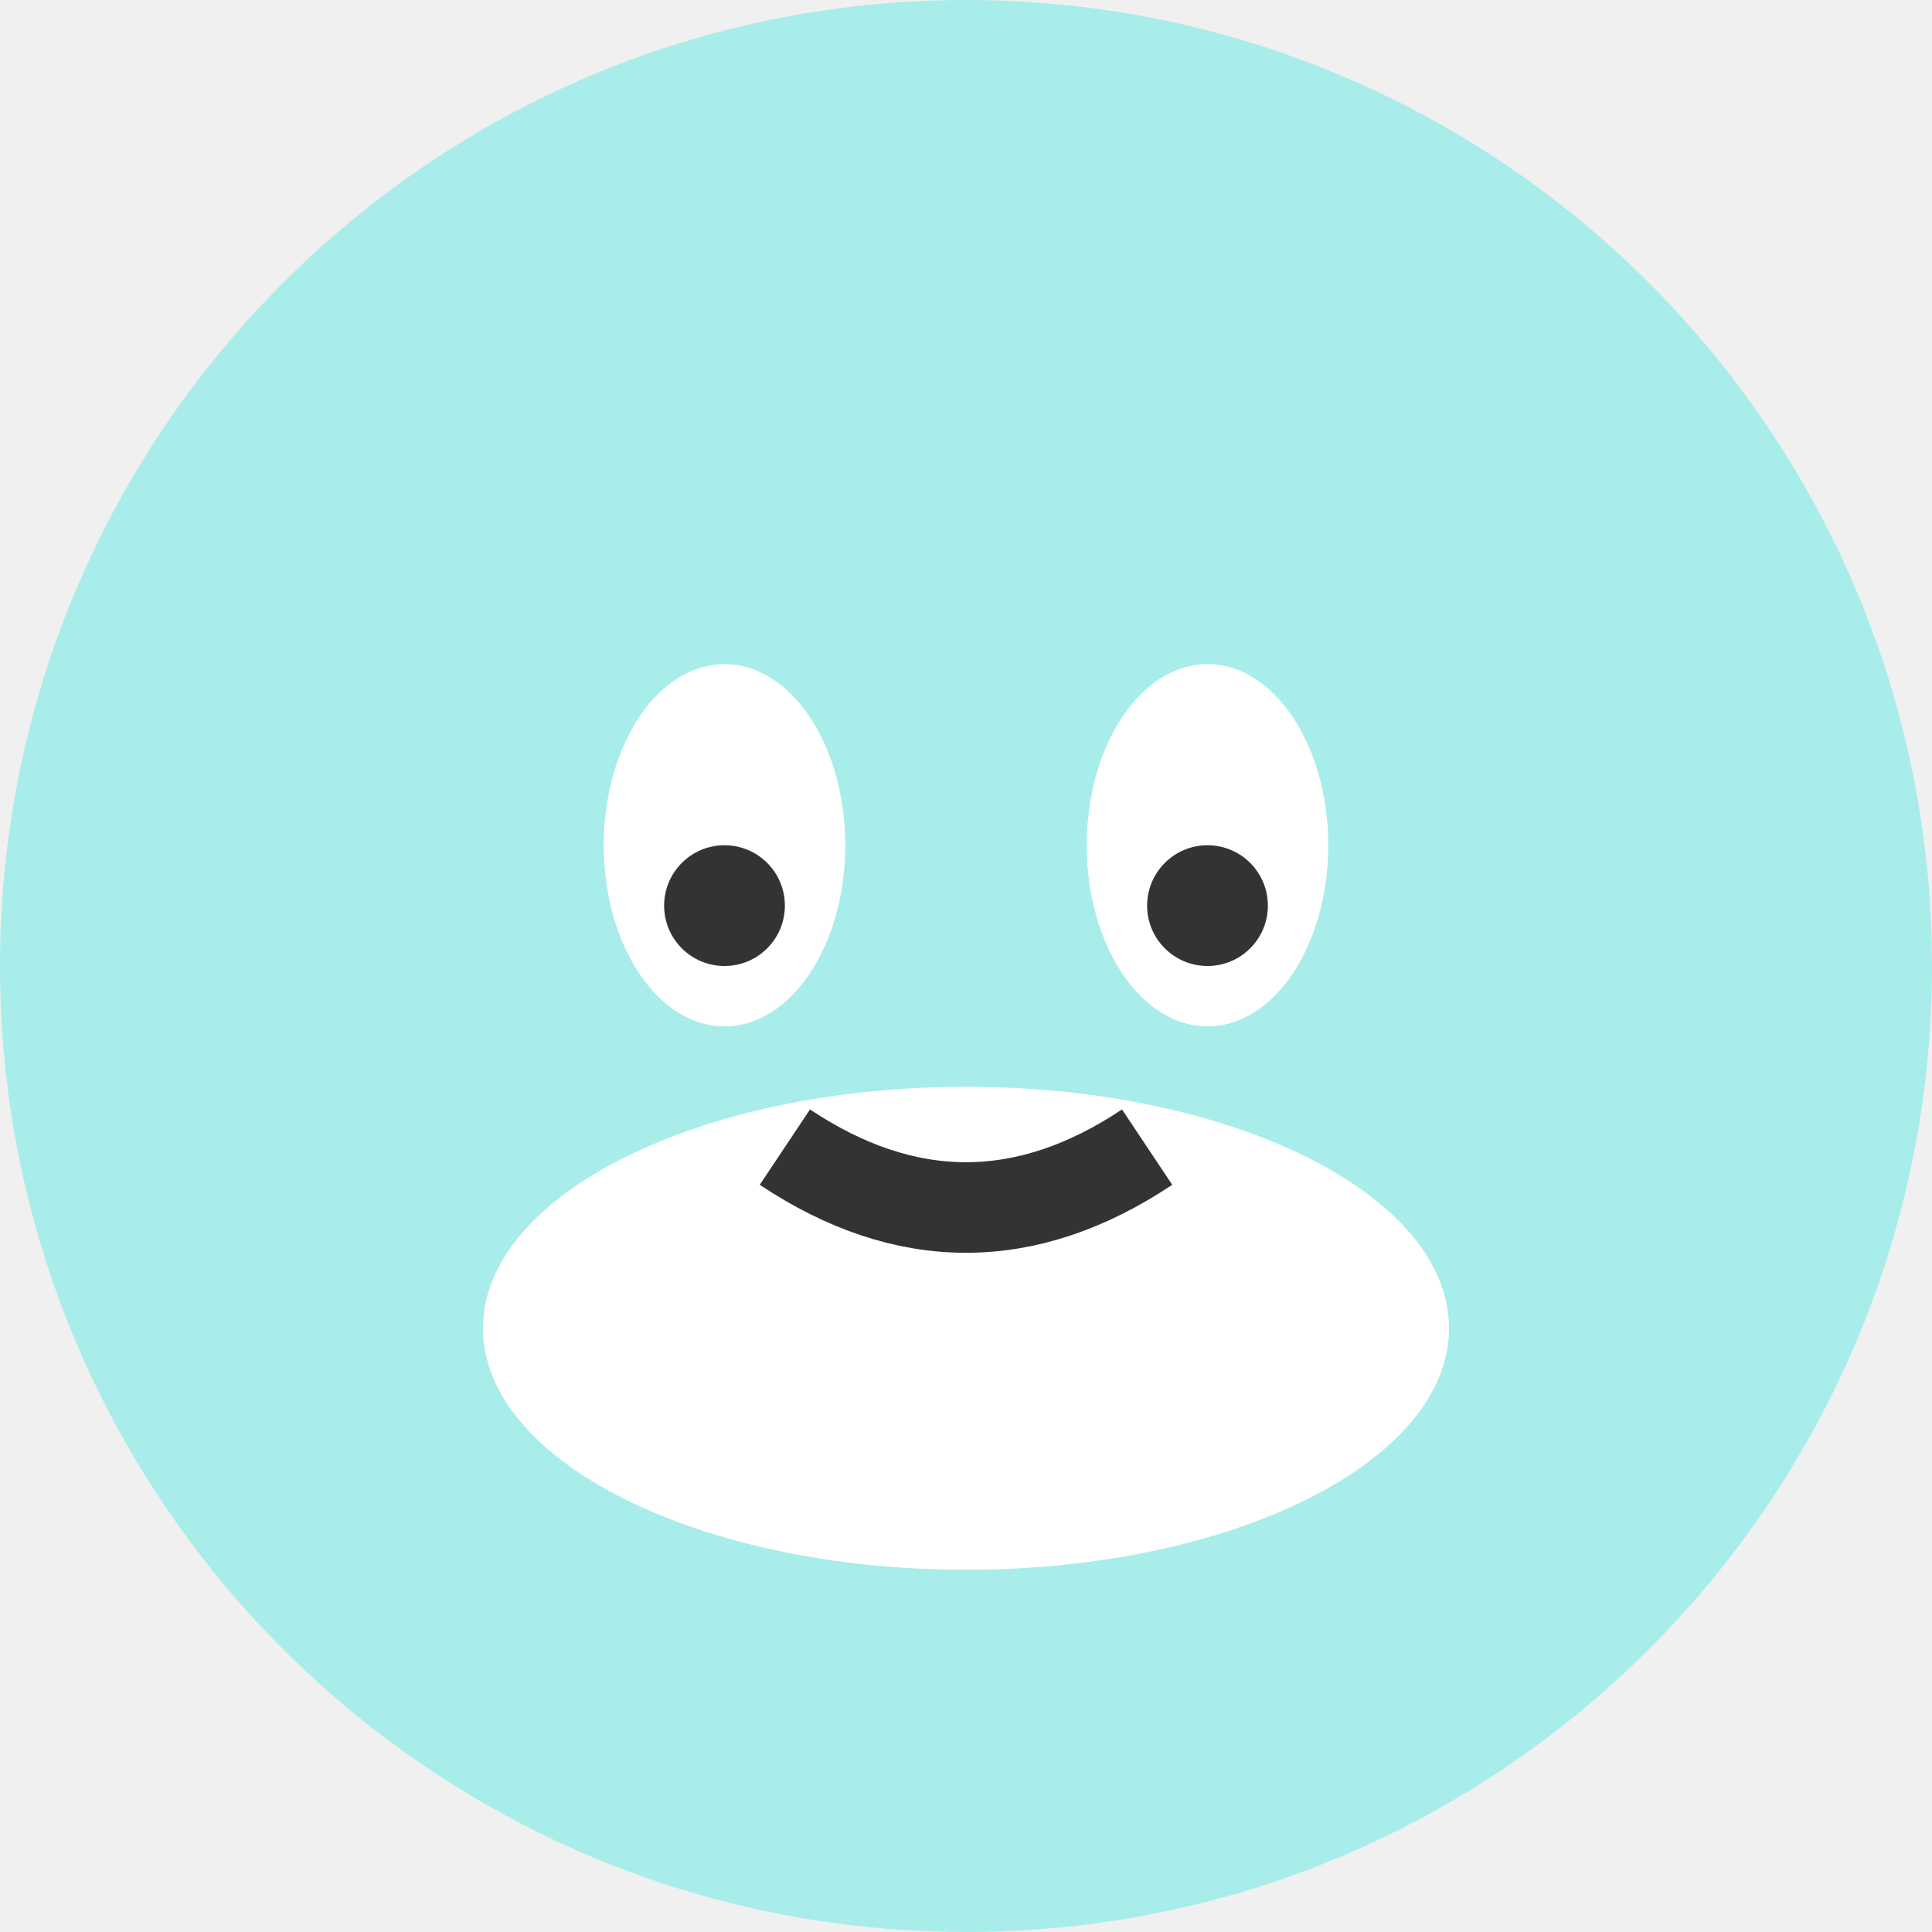
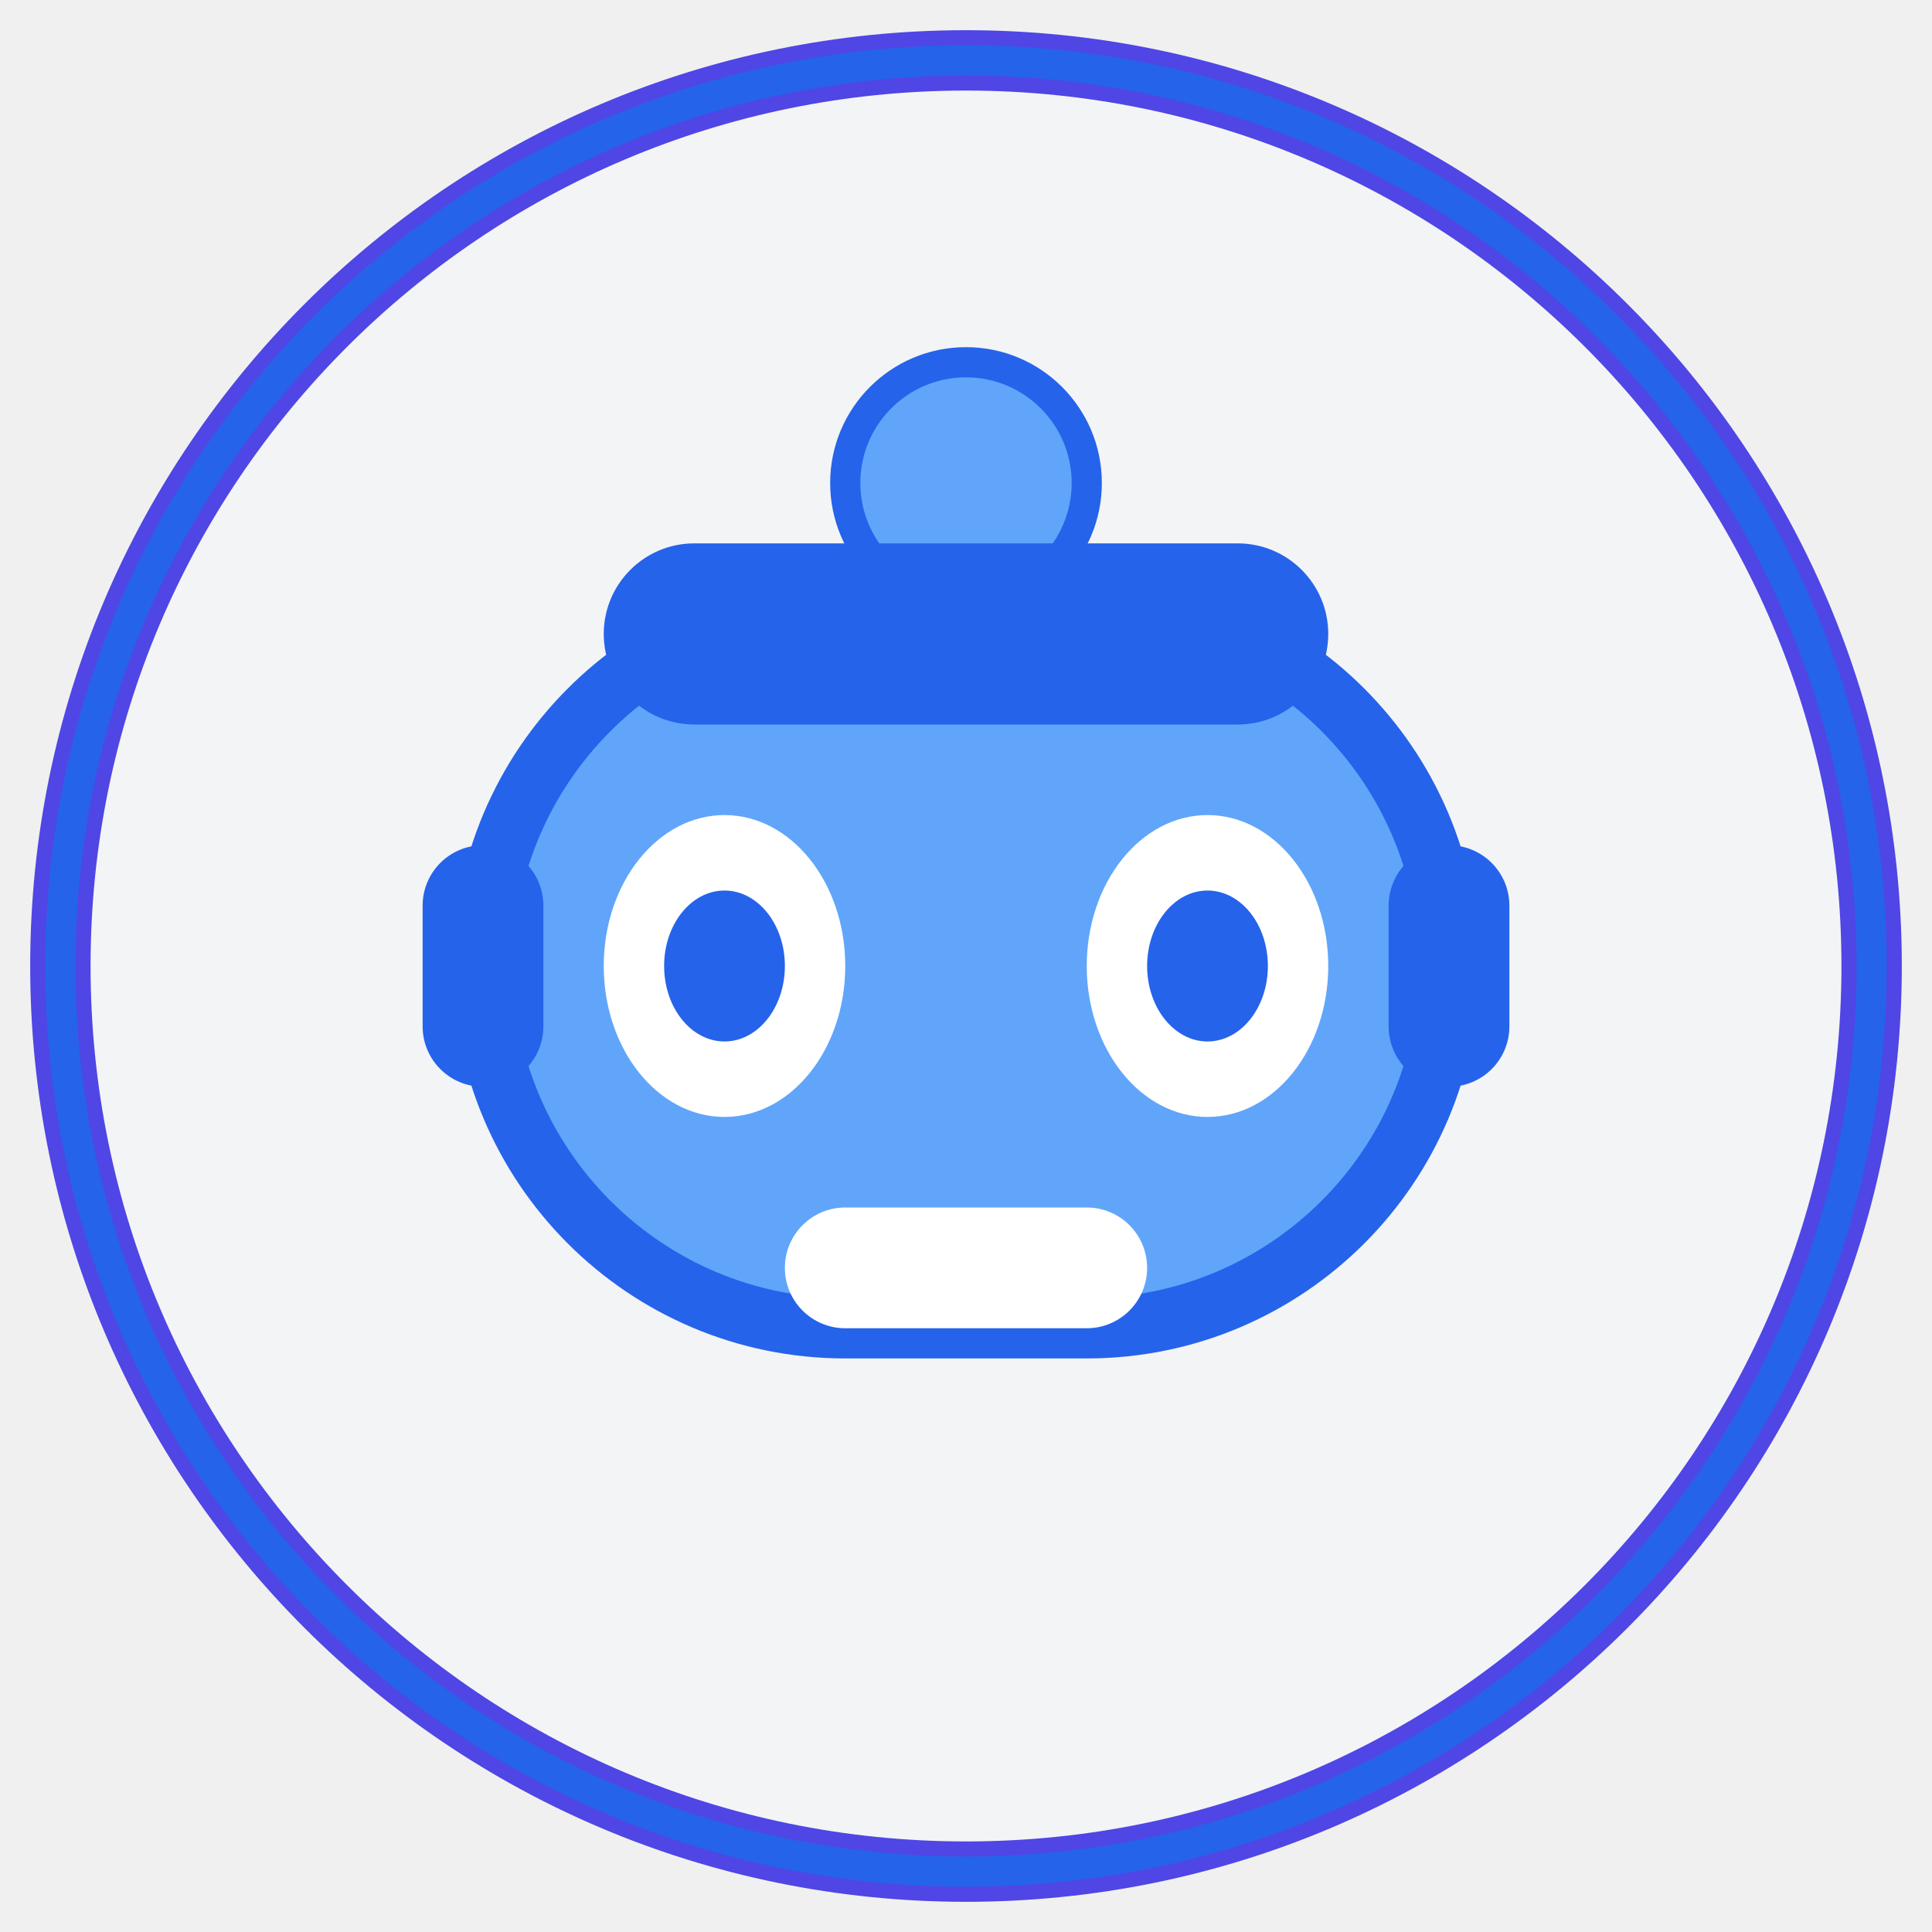
- <svg xmlns="http://www.w3.org/2000/svg" width="32" height="32" viewBox="0 0 32 32" fill="none">
-   <circle cx="16" cy="16" r="16" fill="#a8edea" />
-   <ellipse cx="16" cy="22" rx="8" ry="4" fill="#fff" />
-   <ellipse cx="12" cy="14" rx="2" ry="3" fill="#fff" />
-   <ellipse cx="20" cy="14" rx="2" ry="3" fill="#fff" />
-   <circle cx="12" cy="15" r="1" fill="#333" />
-   <circle cx="20" cy="15" r="1" fill="#333" />
-   <path d="M13 19 Q16 21 19 19" stroke="#333" stroke-width="1.5" fill="none" />
+ <svg xmlns="http://www.w3.org/2000/svg" width="64" height="64" viewBox="0 0 64 64" fill="none">
+   <circle cx="32" cy="32" r="30" fill="#F3F4F6" stroke="#4F46E5" stroke-width="2" />
+   <rect x="16" y="20" width="32" height="24" rx="12" fill="#60A5FA" stroke="#2563EB" stroke-width="2" />
+   <ellipse cx="24" cy="32" rx="4" ry="5" fill="#fff" />
+   <ellipse cx="40" cy="32" rx="4" ry="5" fill="#fff" />
+   <ellipse cx="24" cy="32" rx="2" ry="2.5" fill="#2563EB" />
+   <ellipse cx="40" cy="32" rx="2" ry="2.5" fill="#2563EB" />
+   <rect x="26" y="40" width="12" height="4" rx="2" fill="#fff" />
+   <rect x="28" y="12" width="8" height="8" rx="4" fill="#60A5FA" stroke="#2563EB" stroke-width="1" />
+   <rect x="20" y="18" width="24" height="6" rx="3" fill="#2563EB" />
+   <rect x="14" y="28" width="4" height="8" rx="2" fill="#2563EB" />
+   <rect x="46" y="28" width="4" height="8" rx="2" fill="#2563EB" />
+   <circle cx="32" cy="32" r="30" fill="none" stroke="#2563EB" stroke-width="1" />
</svg>
